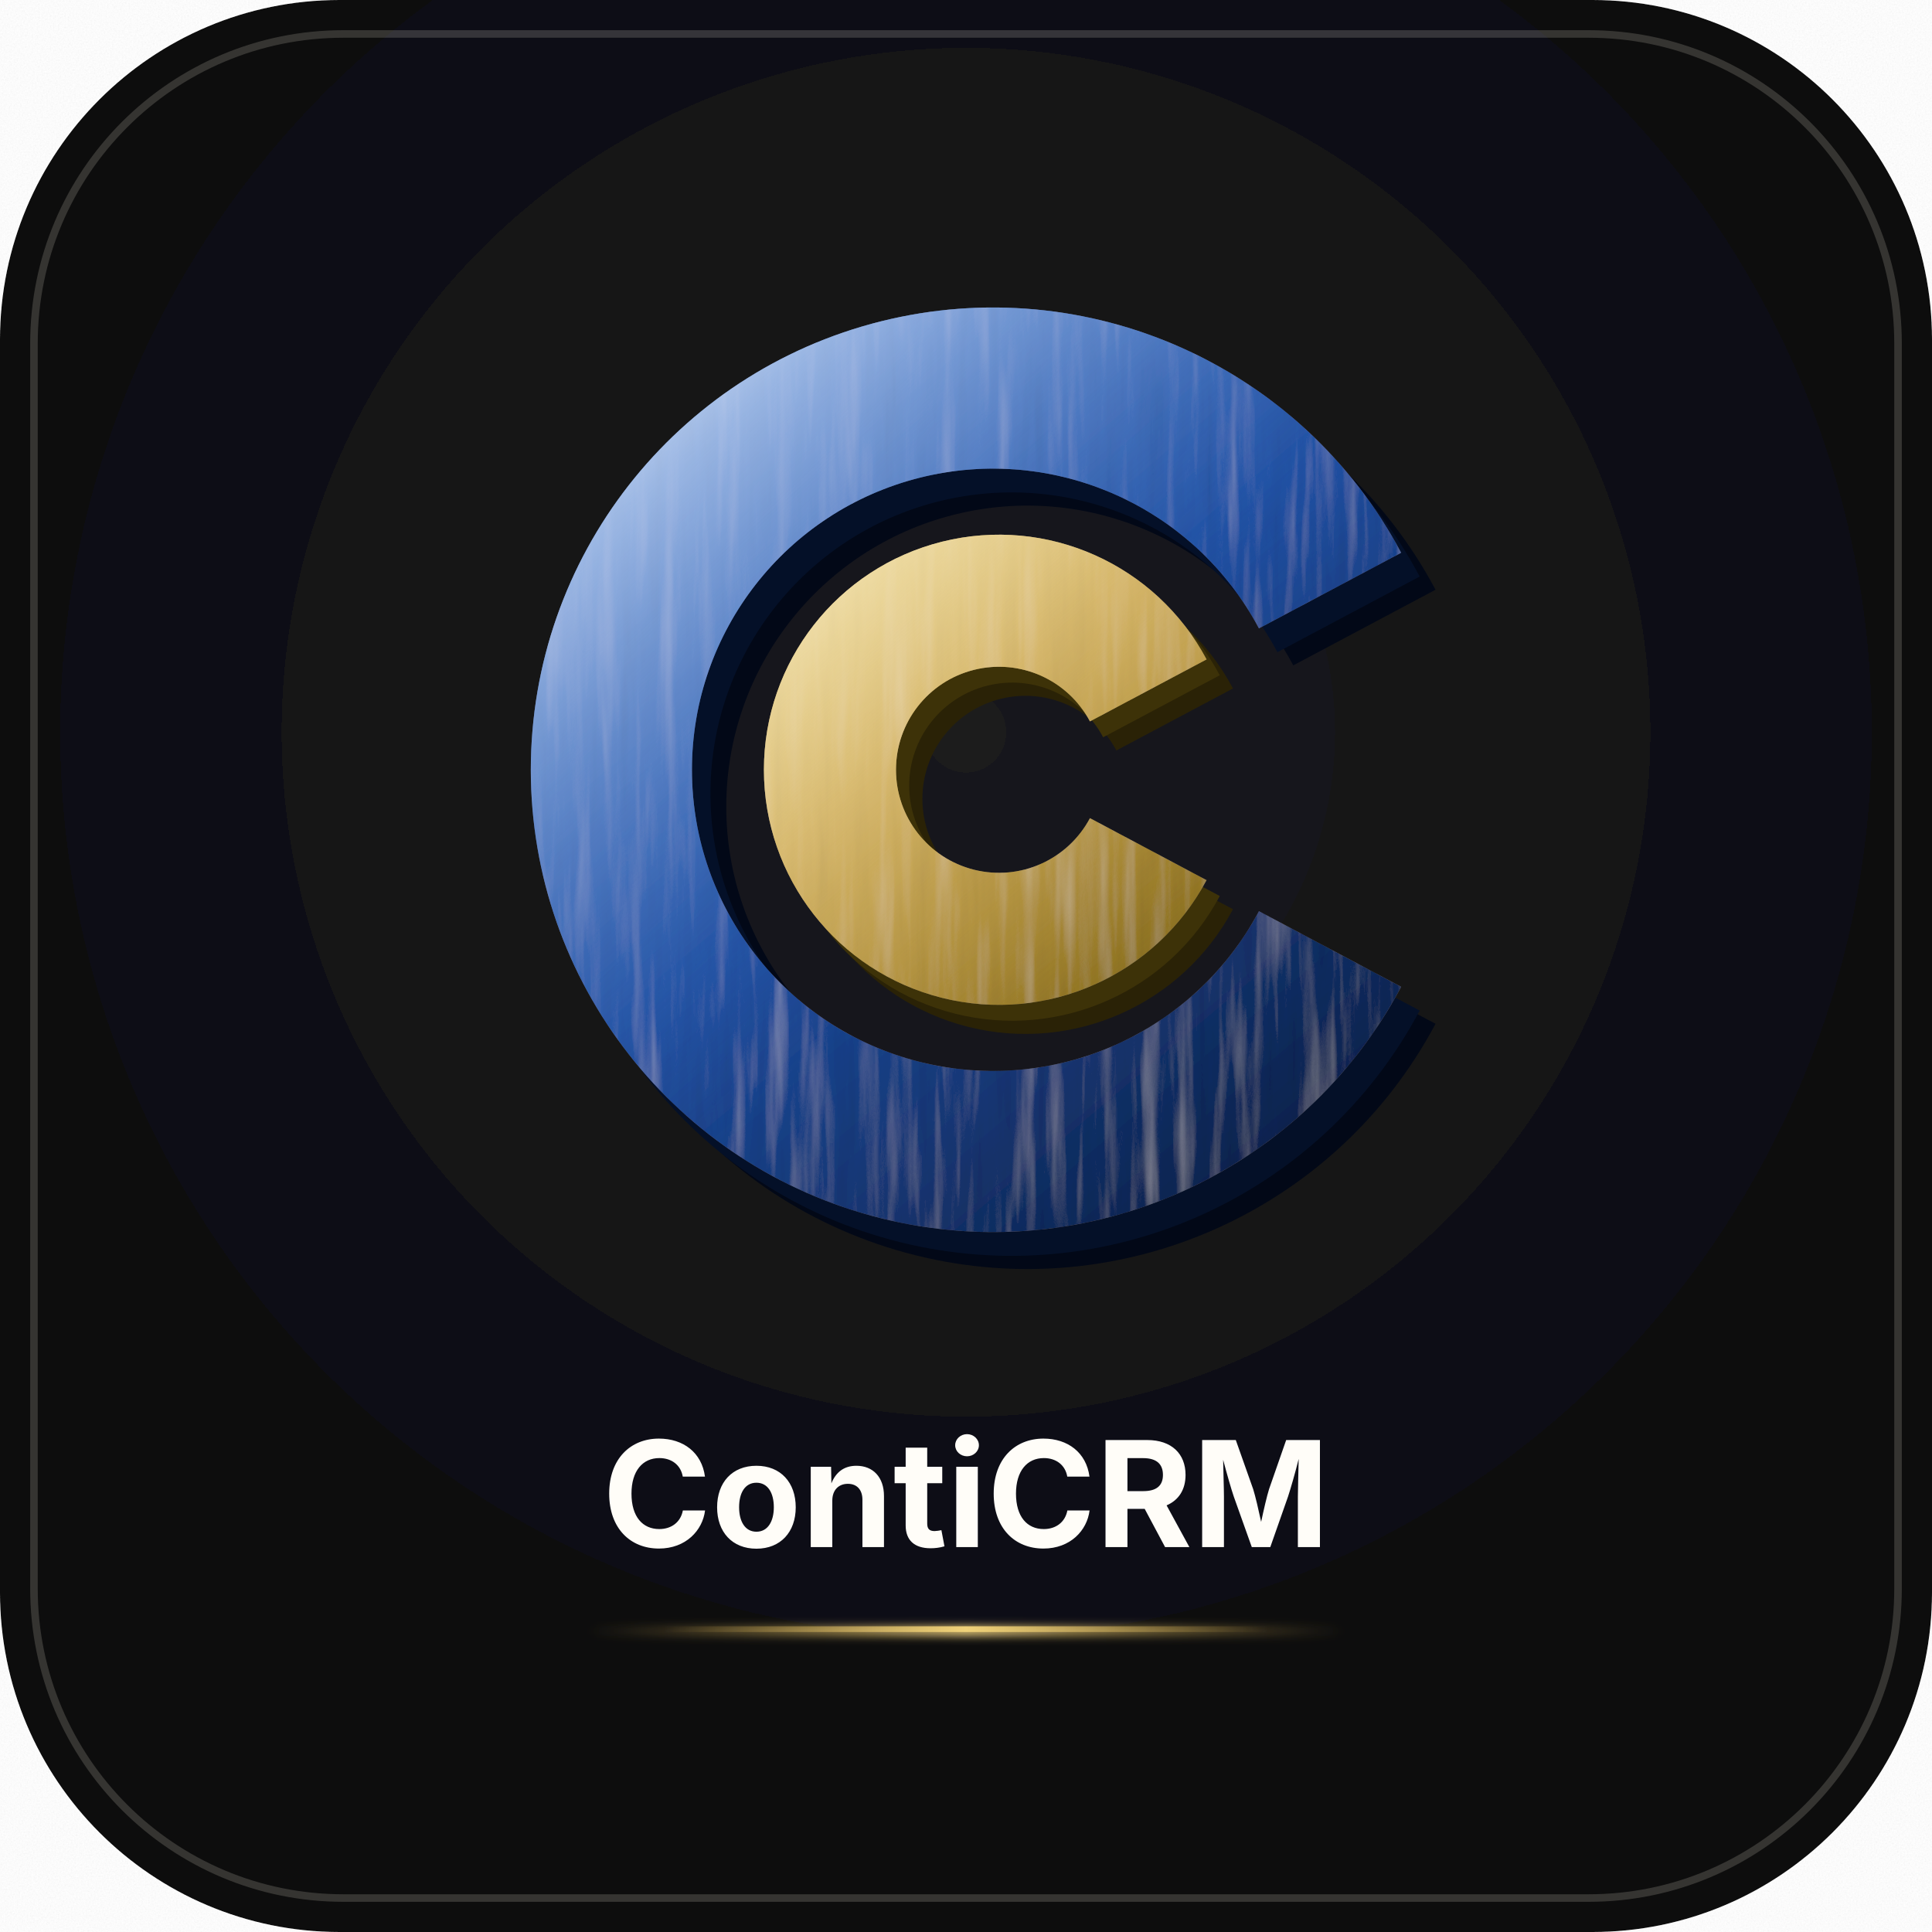
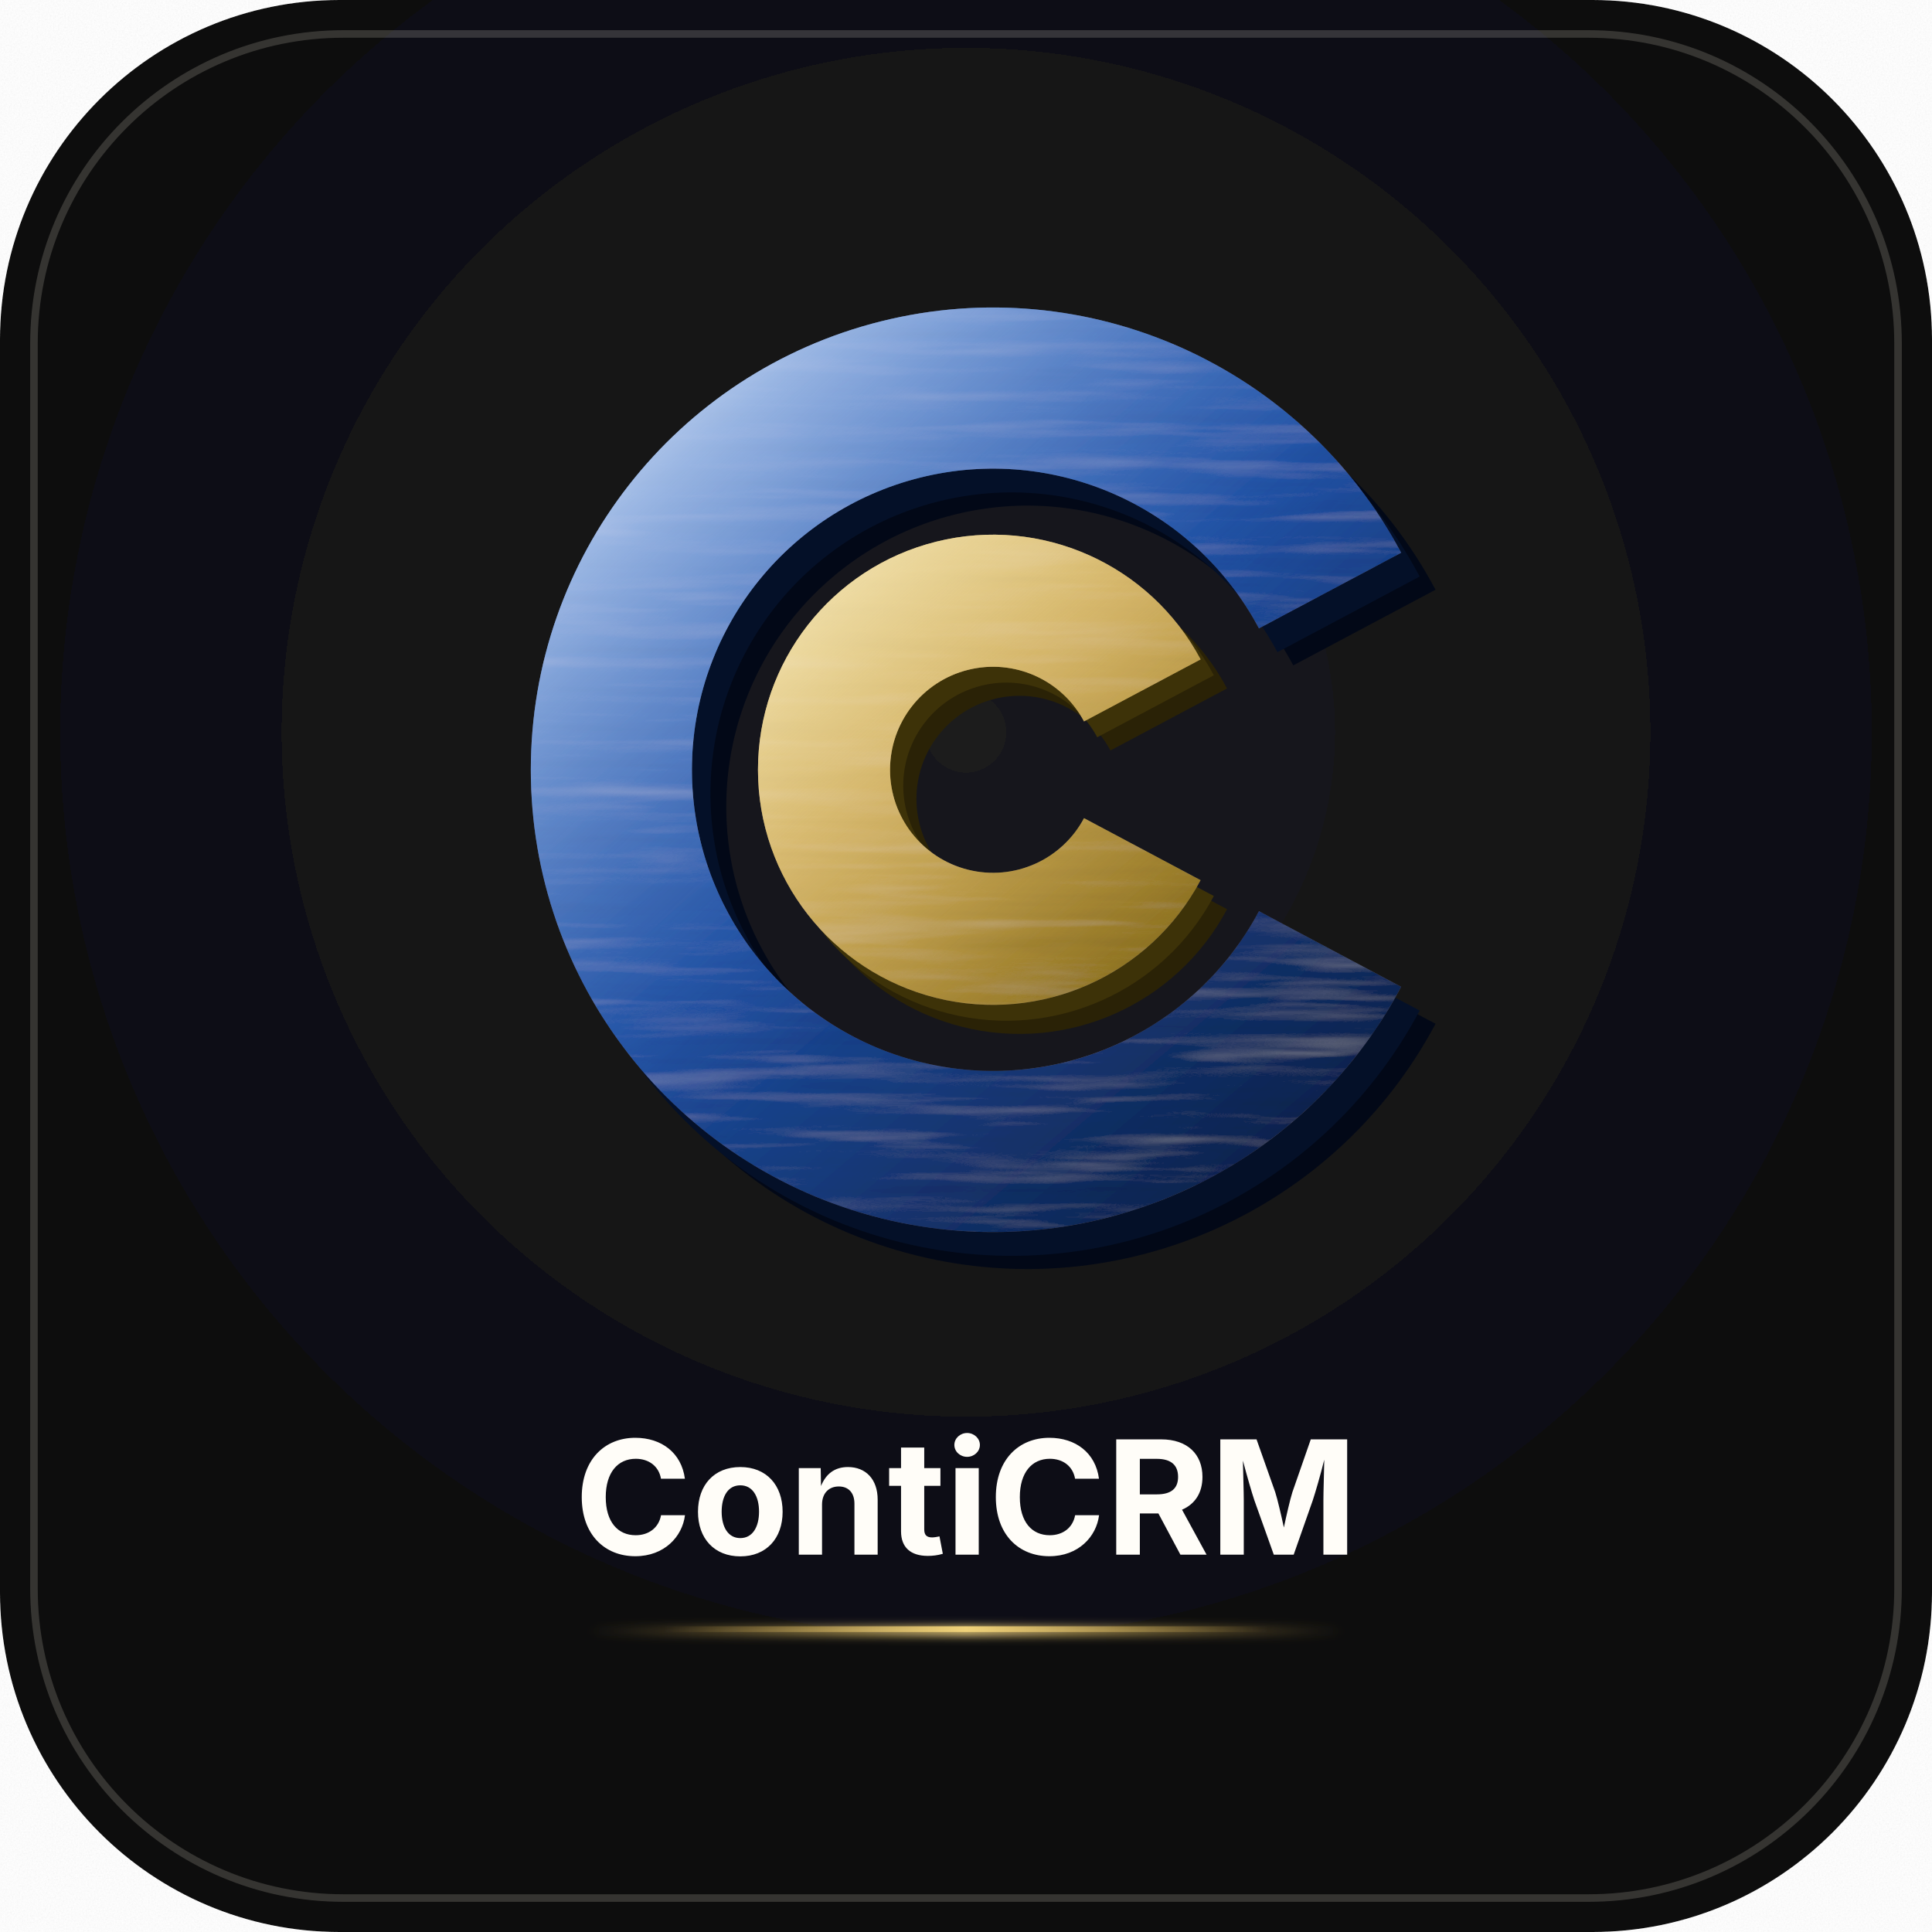
<svg xmlns="http://www.w3.org/2000/svg" viewBox="0 0 1024 1024" fill="none">
  <defs>
    <linearGradient id="t-blue" x1="18" y1="12" x2="82" y2="88" gradientUnits="userSpaceOnUse">
      <stop offset="0%" stop-color="#c5dcff" />
      <stop offset="18%" stop-color="#4d82d6" />
      <stop offset="48%" stop-color="#1e4fa3" />
      <stop offset="100%" stop-color="#071433" />
    </linearGradient>
    <linearGradient id="t-blue-hi" x1="22" y1="16" x2="58" y2="54" gradientUnits="userSpaceOnUse">
      <stop offset="0%" stop-color="#eef5ff" stop-opacity=".9" />
      <stop offset="100%" stop-color="#1e4fa3" stop-opacity="0" />
    </linearGradient>
    <linearGradient id="t-gold" x1="28" y1="20" x2="78" y2="82" gradientUnits="userSpaceOnUse">
      <stop offset="0%" stop-color="#fff6d2" />
      <stop offset="16%" stop-color="#edd078" />
      <stop offset="42%" stop-color="#c9a34a" />
      <stop offset="72%" stop-color="#8b7020" />
      <stop offset="100%" stop-color="#4a3c0c" />
    </linearGradient>
    <linearGradient id="t-gold-hi" x1="36" y1="26" x2="68" y2="62" gradientUnits="userSpaceOnUse">
      <stop offset="0%" stop-color="#fff8d8" stop-opacity=".95" />
      <stop offset="100%" stop-color="#c9a34a" stop-opacity="0" />
    </linearGradient>
    <filter id="t-brush" x="-8%" y="-8%" width="116%" height="116%">
-       <feTurbulence type="fractalNoise" baseFrequency="0.85 0.06" numOctaves="3" seed="3" result="noise" />
+       <feTurbulence type="fractalNoise" baseFrequency="0.06 0.8" numOctaves="3" seed="3" result="noise" />
      <feColorMatrix type="saturate" values="0" in="noise" result="gray" />
      <feComponentTransfer in="gray" result="grain">
-         <feFuncA type="linear" slope="0.42" />
+         <feFuncA type="linear" slope="0.28" />
      </feComponentTransfer>
      <feComposite in="grain" in2="SourceAlpha" operator="in" result="clipped" />
      <feBlend in="SourceGraphic" in2="clipped" mode="overlay" />
    </filter>
    <filter id="t-paper" x="0" y="0" width="100%" height="100%">
      <feTurbulence type="fractalNoise" baseFrequency="1.15" numOctaves="2" seed="11" result="n" />
      <feColorMatrix type="saturate" values="0" in="n" result="g" />
      <feComponentTransfer in="g" result="grain">
        <feFuncA type="linear" slope="0.12" />
      </feComponentTransfer>
      <feBlend in="SourceGraphic" in2="grain" mode="multiply" />
    </filter>
    <radialGradient id="t-vignette" cx="50%" cy="38%" r="62%">
      <stop offset="0%" stop-color="#1a1a1f" />
      <stop offset="100%" stop-color="#0b0b0d" />
    </radialGradient>
    <linearGradient id="t-flare" x1="0" y1="0" x2="1" y2="0">
      <stop offset="0%" stop-color="#c9a34a" stop-opacity="0" />
      <stop offset="50%" stop-color="#f0d27a" stop-opacity="1" />
      <stop offset="100%" stop-color="#c9a34a" stop-opacity="0" />
    </linearGradient>
    <filter id="t-flare-glow" x="-40%" y="-400%" width="180%" height="900%">
      <feGaussianBlur stdDeviation="2.4" />
    </filter>
  </defs>
  <rect width="1024" height="1024" rx="180" fill="url(#t-vignette)" filter="url(#t-paper)" />
  <rect x="18" y="18" width="988" height="988" rx="164" stroke="#d7d2c6" stroke-opacity=".2" stroke-width="4" />
  <g transform="translate(162 58) scale(7)">
    <path fill="#020817" d="M82.952 33.568 A35 35 0 1 0 82.952 66.432 L72.18 60.704 A22.8 22.8 0 1 1 72.18 39.296 Z" transform="translate(2.6 2.8)" />
    <path fill="#041028" d="M82.952 33.568 A35 35 0 1 0 82.952 66.432 L72.18 60.704 A22.8 22.8 0 1 1 72.18 39.296 Z" transform="translate(1.4 1.8)" />
    <path fill="url(#t-blue)" d="M82.952 33.568 A35 35 0 1 0 82.952 66.432 L72.18 60.704 A22.8 22.8 0 1 1 72.18 39.296 Z" filter="url(#t-brush)" />
    <path fill="url(#t-blue-hi)" d="M82.952 33.568 A35 35 0 1 0 82.952 66.432 L72.18 60.704 A22.8 22.8 0 1 1 72.18 39.296 Z" />
-     <path fill="#2a2206" d="M68.215 41.643 A17.8 17.8 0 1 0 68.215 58.357 L59.385 53.662 A7.8 7.8 0 1 1 59.385 46.338 Z" transform="translate(2 2.2)" />
-     <path fill="#3d3208" d="M68.215 41.643 A17.8 17.8 0 1 0 68.215 58.357 L59.385 53.662 A7.8 7.8 0 1 1 59.385 46.338 Z" transform="translate(1 1.2)" />
-     <path fill="url(#t-gold)" d="M68.215 41.643 A17.8 17.8 0 1 0 68.215 58.357 L59.385 53.662 A7.8 7.8 0 1 1 59.385 46.338 Z" filter="url(#t-brush)" />
-     <path fill="url(#t-gold-hi)" d="M68.215 41.643 A17.8 17.8 0 1 0 68.215 58.357 L59.385 53.662 A7.8 7.8 0 1 1 59.385 46.338 Z" />
+     <path fill="#2a2206" d="M67.765 41.643 A17.8 17.8 0 1 0 67.765 58.357 L58.935 53.662 A7.8 7.8 0 1 1 58.935 46.338 Z" transform="translate(2 2.2)" />
+     <path fill="#3d3208" d="M67.765 41.643 A17.8 17.8 0 1 0 67.765 58.357 L58.935 53.662 A7.8 7.8 0 1 1 58.935 46.338 Z" transform="translate(1 1.2)" />
+     <path fill="url(#t-gold)" d="M67.765 41.643 A17.8 17.8 0 1 0 67.765 58.357 L58.935 53.662 A7.8 7.8 0 1 1 58.935 46.338 Z" filter="url(#t-brush)" />
+     <path fill="url(#t-gold-hi)" d="M67.765 41.643 A17.8 17.8 0 1 0 67.765 58.357 L58.935 53.662 A7.8 7.8 0 1 1 58.935 46.338 Z" />
  </g>
-   <text x="512" y="820" text-anchor="middle" fill="#fffdf8" font-family="Inter, Arial, Helvetica, sans-serif" font-size="78" font-weight="650">ContiCRM</text>
+   <text x="512" y="824" text-anchor="middle" fill="#fffdf8" font-family="Inter, Arial, Helvetica, sans-serif" font-size="84" font-weight="700">ContiCRM</text>
  <rect x="312" y="862" width="400" height="5" rx="2.5" fill="url(#t-flare)" filter="url(#t-flare-glow)" />
  <rect x="352" y="862" width="320" height="3" rx="1.5" fill="url(#t-flare)" />
</svg>
